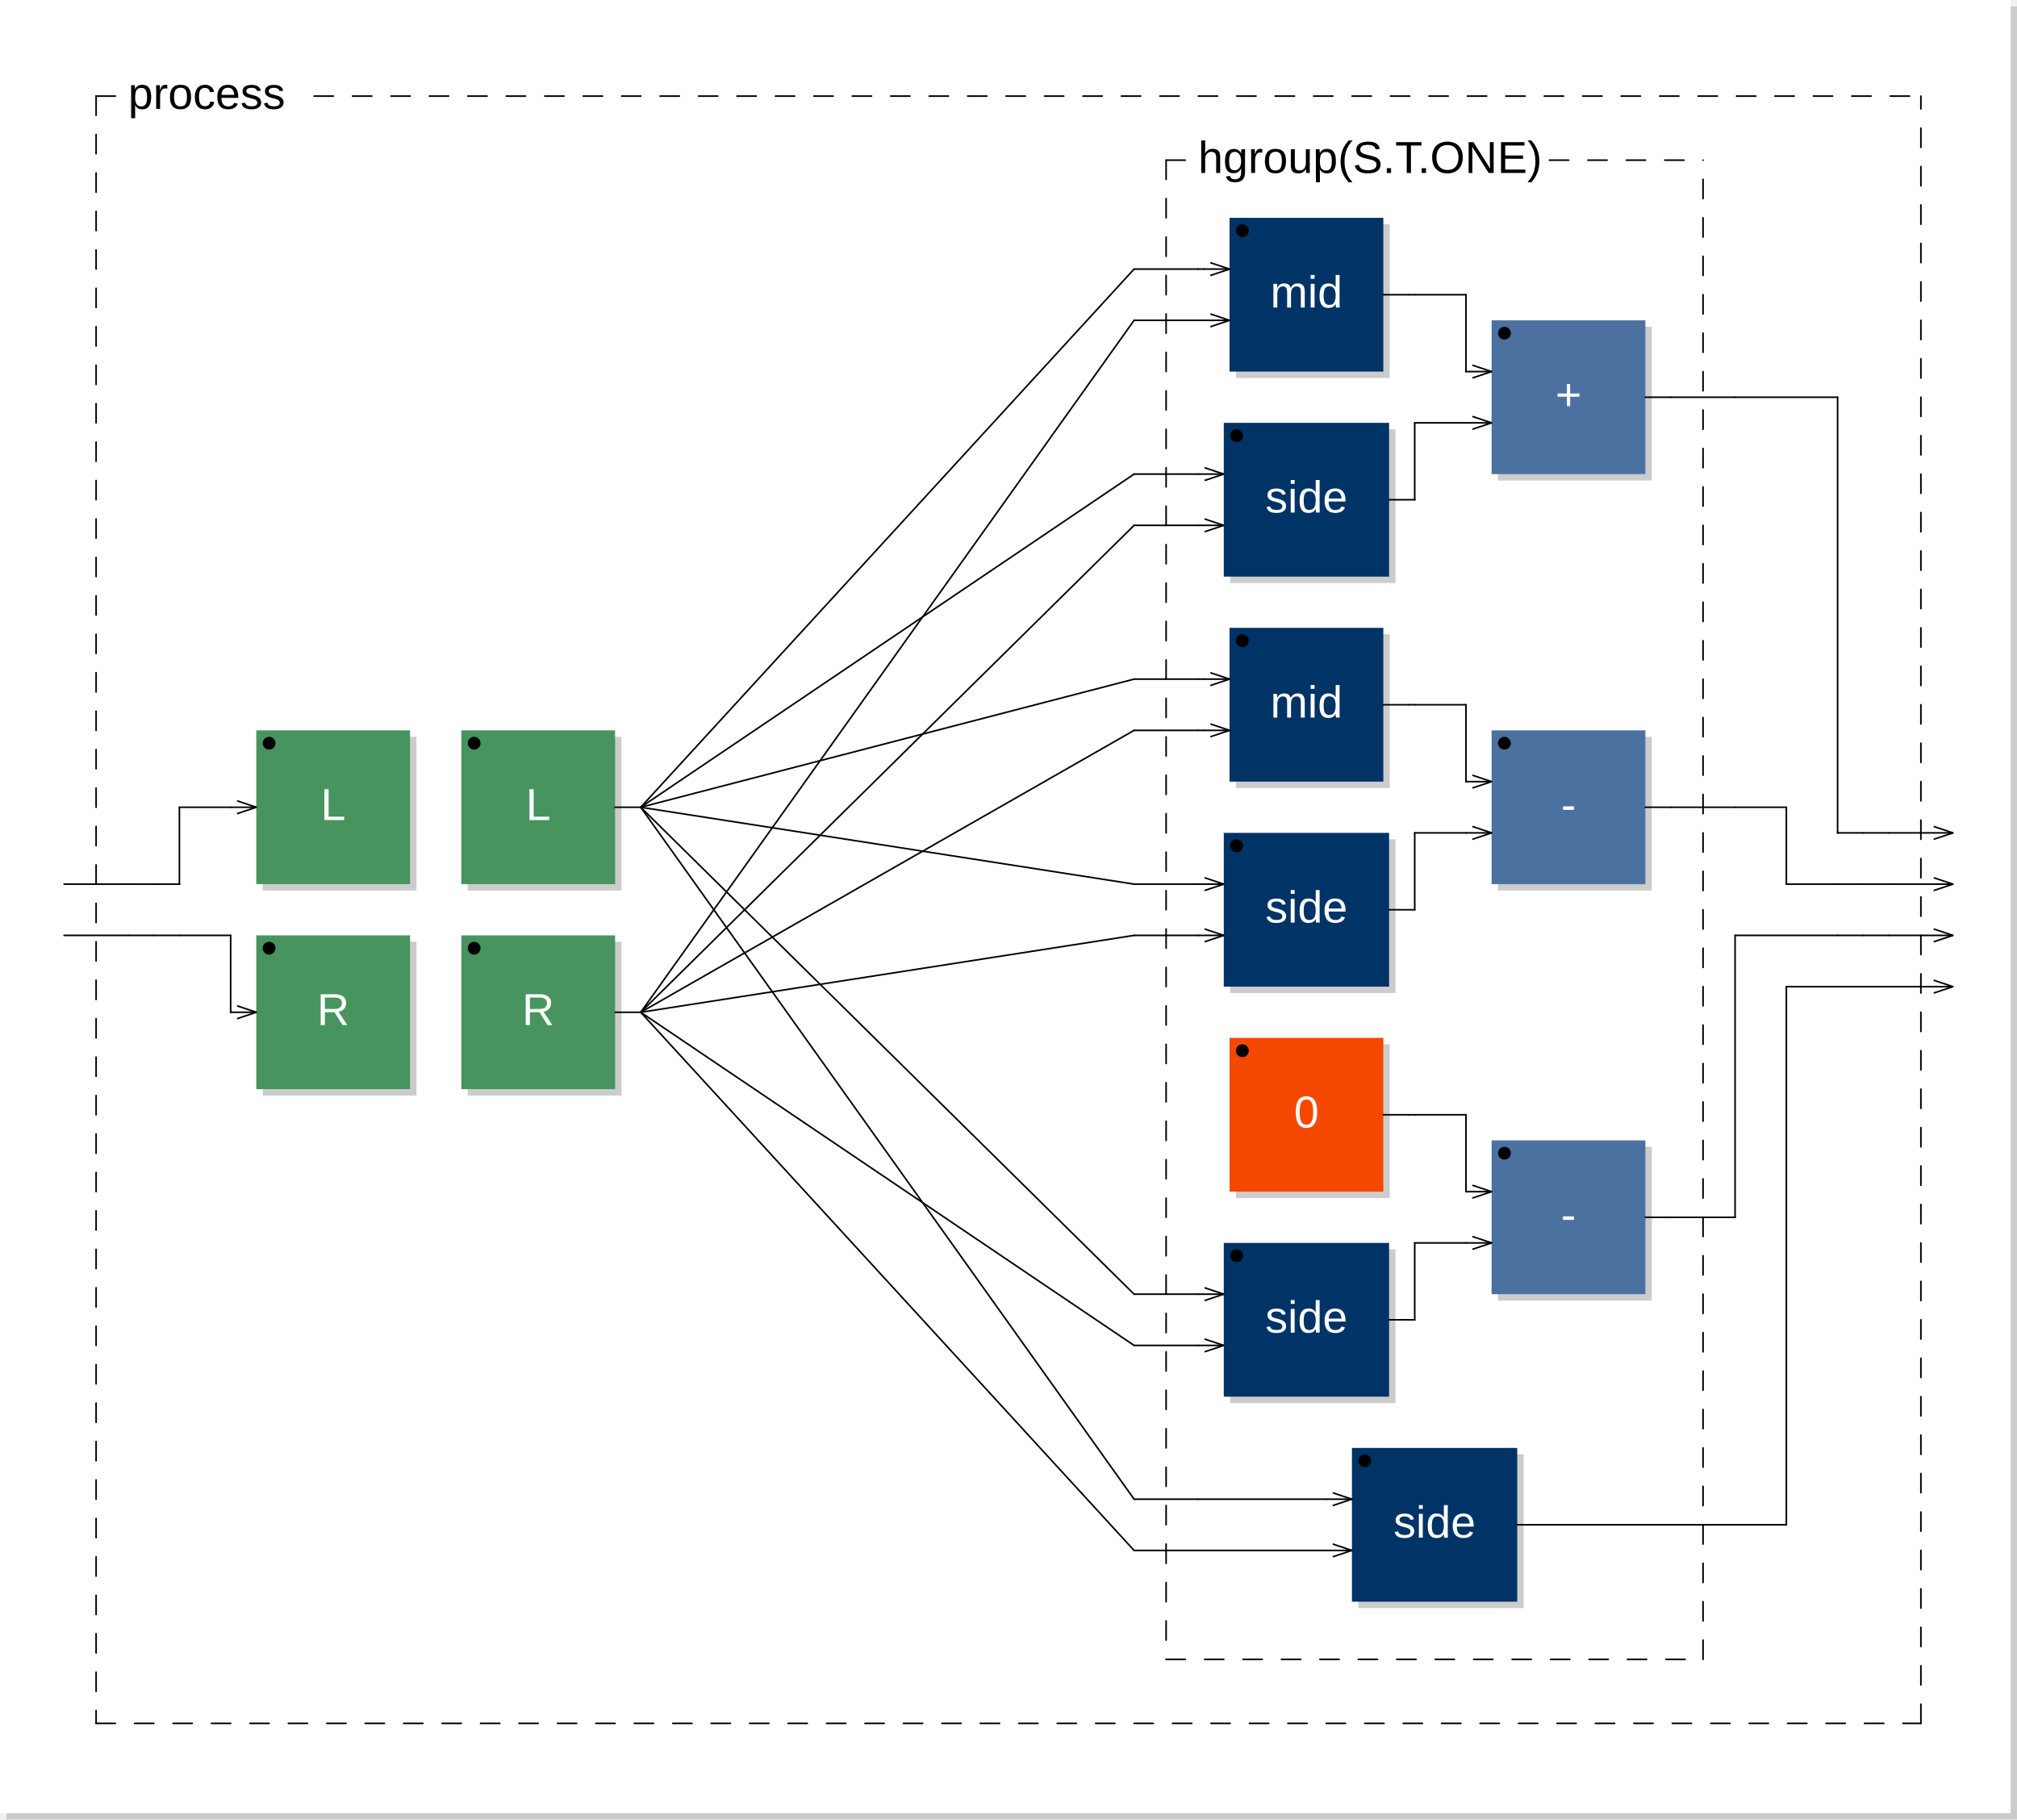
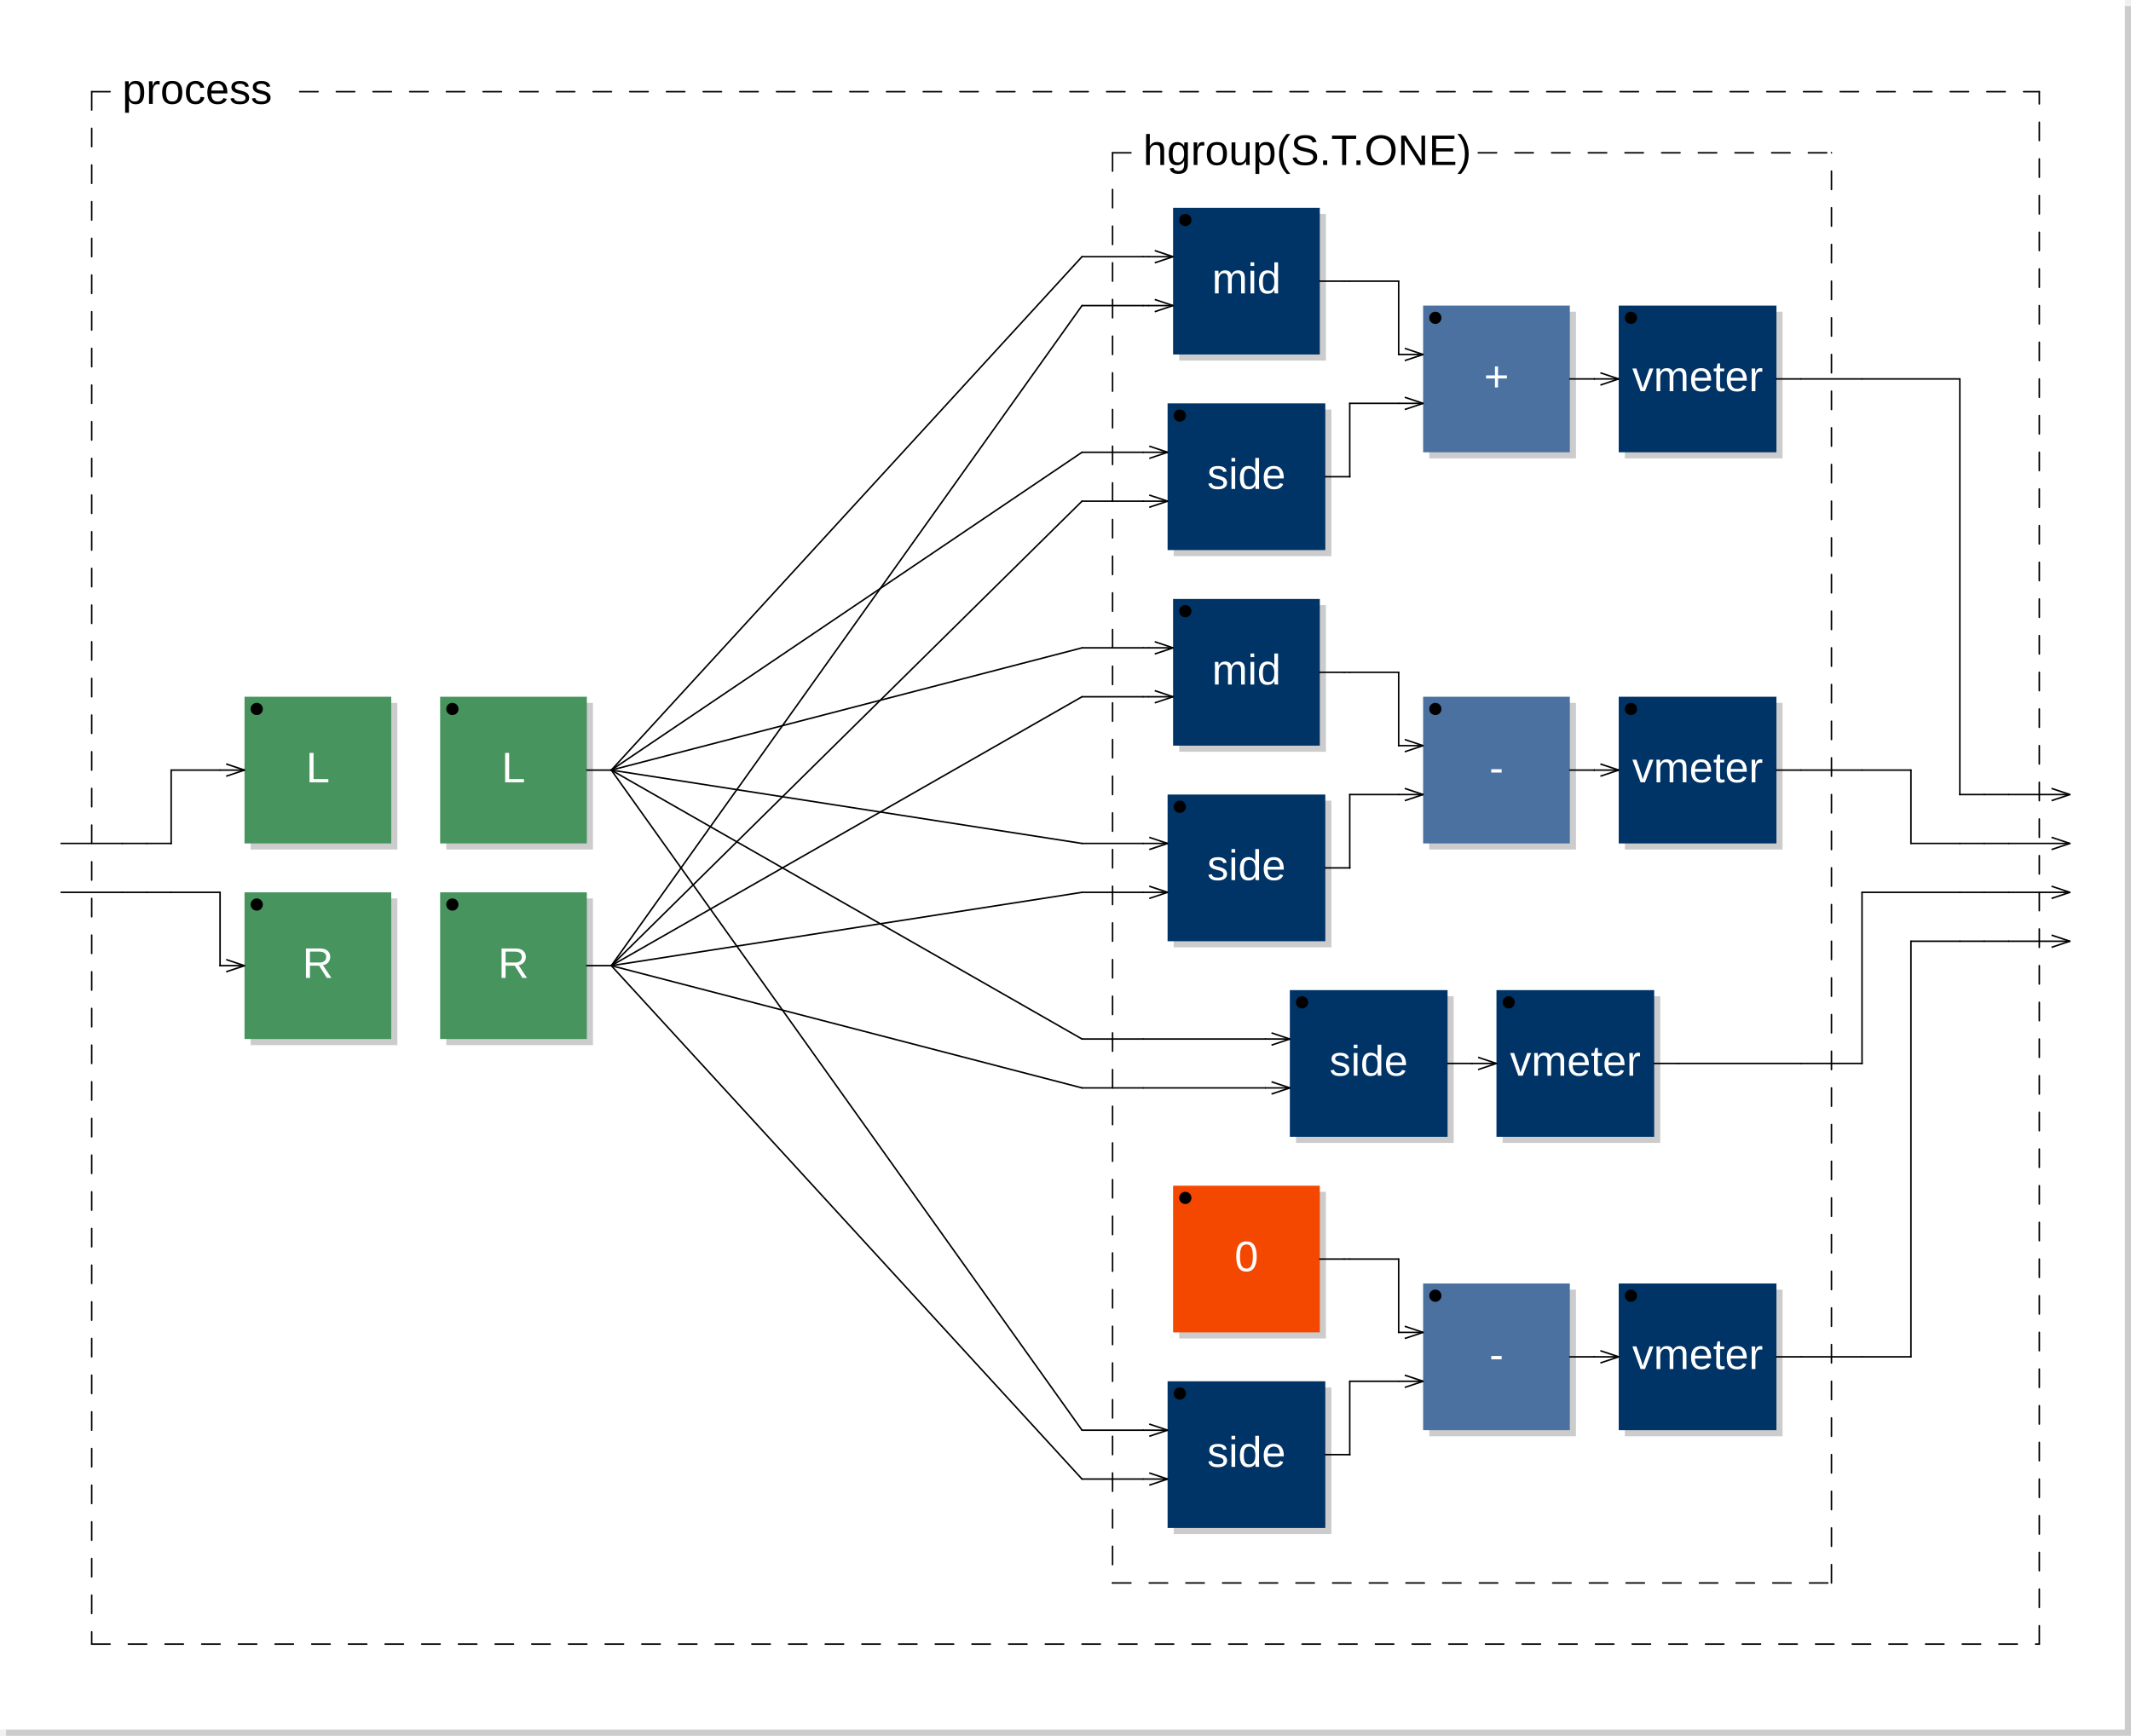
- <svg xmlns="http://www.w3.org/2000/svg" xmlns:xlink="http://www.w3.org/1999/xlink" viewBox="0 0 314.8 284" width="157.4mm" height="142mm" version="1.1">
-   <rect x="1" y="1" width="313.8" height="283" rx="0" ry="0" style="stroke:none;fill:#cccccc;" />
-   <rect x="0" y="0" width="313.8" height="283" rx="0" ry="0" style="stroke:none;fill:#ffffff;" />
+ <svg xmlns="http://www.w3.org/2000/svg" xmlns:xlink="http://www.w3.org/1999/xlink" viewBox="0 0 348.6 284" width="174.3mm" height="142mm" version="1.1">
+   <rect x="1" y="1" width="347.6" height="283" rx="0" ry="0" style="stroke:none;fill:#cccccc;" />
+   <rect x="0" y="0" width="347.6" height="283" rx="0" ry="0" style="stroke:none;fill:#ffffff;" />
  <text x="10" y="7" font-family="Arial" font-size="7" />
  <rect x="41" y="115" width="24" height="24" rx="0" ry="0" style="stroke:none;fill:#cccccc;" />
  <rect x="40" y="114" width="24" height="24" rx="0" ry="0" style="stroke:none;fill:#47945E;" />
  <text x="52" y="128" font-family="Arial" font-size="7" text-anchor="middle" fill="#FFFFFF">L</text>
  <circle cx="42" cy="116" r="1" />
  <line x1="37" y1="125" x2="40" y2="126" transform="rotate(0,40,126)" style="stroke: black; stroke-width:0.25;" />
  <line x1="37" y1="127" x2="40" y2="126" transform="rotate(0,40,126)" style="stroke: black; stroke-width:0.25;" />
  <rect x="41" y="147" width="24" height="24" rx="0" ry="0" style="stroke:none;fill:#cccccc;" />
  <rect x="40" y="146" width="24" height="24" rx="0" ry="0" style="stroke:none;fill:#47945E;" />
  <text x="52" y="160" font-family="Arial" font-size="7" text-anchor="middle" fill="#FFFFFF">R</text>
  <circle cx="42" cy="148" r="1" />
  <line x1="37" y1="157" x2="40" y2="158" transform="rotate(0,40,158)" style="stroke: black; stroke-width:0.25;" />
  <line x1="37" y1="159" x2="40" y2="158" transform="rotate(0,40,158)" style="stroke: black; stroke-width:0.25;" />
  <rect x="73" y="115" width="24" height="24" rx="0" ry="0" style="stroke:none;fill:#cccccc;" />
  <rect x="72" y="114" width="24" height="24" rx="0" ry="0" style="stroke:none;fill:#47945E;" />
  <text x="84" y="128" font-family="Arial" font-size="7" text-anchor="middle" fill="#FFFFFF">L</text>
  <circle cx="74" cy="116" r="1" />
  <rect x="73" y="147" width="24" height="24" rx="0" ry="0" style="stroke:none;fill:#cccccc;" />
  <rect x="72" y="146" width="24" height="24" rx="0" ry="0" style="stroke:none;fill:#47945E;" />
  <text x="84" y="160" font-family="Arial" font-size="7" text-anchor="middle" fill="#FFFFFF">R</text>
  <circle cx="74" cy="148" r="1" />
-   <a xlink:href="mid-0x7fc6cc74c500.svg">
+   <a xlink:href="mid-0x7feae5858a20.svg">
    <rect x="192.9" y="35" width="24" height="24" rx="0" ry="0" style="stroke:none;fill:#cccccc;" />
    <rect x="191.9" y="34" width="24" height="24" rx="0" ry="0" style="stroke:none;fill:#003366;" />
  </a>
-   <a xlink:href="mid-0x7fc6cc74c500.svg">
+   <a xlink:href="mid-0x7feae5858a20.svg">
    <text x="203.9" y="48" font-family="Arial" font-size="7" text-anchor="middle" fill="#FFFFFF">mid</text>
  </a>
  <circle cx="193.9" cy="36" r="1" />
  <line x1="188.9" y1="41" x2="191.9" y2="42" transform="rotate(0,191.9,42)" style="stroke: black; stroke-width:0.25;" />
  <line x1="188.9" y1="43" x2="191.9" y2="42" transform="rotate(0,191.9,42)" style="stroke: black; stroke-width:0.25;" />
  <line x1="188.9" y1="49" x2="191.9" y2="50" transform="rotate(0,191.9,50)" style="stroke: black; stroke-width:0.25;" />
  <line x1="188.9" y1="51" x2="191.9" y2="50" transform="rotate(0,191.9,50)" style="stroke: black; stroke-width:0.25;" />
-   <a xlink:href="side-0x7fc6cc74c7b0.svg">
+   <a xlink:href="side-0x7feae5858e70.svg">
    <rect x="192" y="67" width="25.8" height="24" rx="0" ry="0" style="stroke:none;fill:#cccccc;" />
    <rect x="191" y="66" width="25.8" height="24" rx="0" ry="0" style="stroke:none;fill:#003366;" />
  </a>
-   <a xlink:href="side-0x7fc6cc74c7b0.svg">
+   <a xlink:href="side-0x7feae5858e70.svg">
    <text x="203.9" y="80" font-family="Arial" font-size="7" text-anchor="middle" fill="#FFFFFF">side</text>
  </a>
  <circle cx="193" cy="68" r="1" />
  <line x1="188" y1="73" x2="191" y2="74" transform="rotate(0,191,74)" style="stroke: black; stroke-width:0.25;" />
  <line x1="188" y1="75" x2="191" y2="74" transform="rotate(0,191,74)" style="stroke: black; stroke-width:0.25;" />
  <line x1="188" y1="81" x2="191" y2="82" transform="rotate(0,191,82)" style="stroke: black; stroke-width:0.25;" />
  <line x1="188" y1="83" x2="191" y2="82" transform="rotate(0,191,82)" style="stroke: black; stroke-width:0.25;" />
  <rect x="233.8" y="51" width="24" height="24" rx="0" ry="0" style="stroke:none;fill:#cccccc;" />
  <rect x="232.8" y="50" width="24" height="24" rx="0" ry="0" style="stroke:none;fill:#4B71A1;" />
  <text x="244.8" y="64" font-family="Arial" font-size="7" text-anchor="middle" fill="#FFFFFF">+</text>
  <circle cx="234.8" cy="52" r="1" />
  <line x1="229.8" y1="57" x2="232.8" y2="58" transform="rotate(0,232.8,58)" style="stroke: black; stroke-width:0.25;" />
  <line x1="229.8" y1="59" x2="232.8" y2="58" transform="rotate(0,232.8,58)" style="stroke: black; stroke-width:0.25;" />
  <line x1="229.8" y1="65" x2="232.8" y2="66" transform="rotate(0,232.8,66)" style="stroke: black; stroke-width:0.25;" />
  <line x1="229.8" y1="67" x2="232.8" y2="66" transform="rotate(0,232.8,66)" style="stroke: black; stroke-width:0.25;" />
-   <a xlink:href="mid-0x7fc6cc74c500.svg">
+   <a xlink:href="vmeter-0x7feae58588c0.svg">
+     <rect x="265.8" y="51" width="25.8" height="24" rx="0" ry="0" style="stroke:none;fill:#cccccc;" />
+     <rect x="264.8" y="50" width="25.8" height="24" rx="0" ry="0" style="stroke:none;fill:#003366;" />
+   </a>
+   <a xlink:href="vmeter-0x7feae58588c0.svg">
+     <text x="277.7" y="64" font-family="Arial" font-size="7" text-anchor="middle" fill="#FFFFFF">vmeter</text>
+   </a>
+   <circle cx="266.8" cy="52" r="1" />
+   <line x1="261.8" y1="61" x2="264.8" y2="62" transform="rotate(0,264.8,62)" style="stroke: black; stroke-width:0.25;" />
+   <line x1="261.8" y1="63" x2="264.8" y2="62" transform="rotate(0,264.8,62)" style="stroke: black; stroke-width:0.25;" />
+   <a xlink:href="mid-0x7feae5858a20.svg">
    <rect x="192.9" y="99" width="24" height="24" rx="0" ry="0" style="stroke:none;fill:#cccccc;" />
    <rect x="191.9" y="98" width="24" height="24" rx="0" ry="0" style="stroke:none;fill:#003366;" />
  </a>
-   <a xlink:href="mid-0x7fc6cc74c500.svg">
+   <a xlink:href="mid-0x7feae5858a20.svg">
    <text x="203.9" y="112" font-family="Arial" font-size="7" text-anchor="middle" fill="#FFFFFF">mid</text>
  </a>
  <circle cx="193.9" cy="100" r="1" />
  <line x1="188.9" y1="105" x2="191.9" y2="106" transform="rotate(0,191.9,106)" style="stroke: black; stroke-width:0.25;" />
  <line x1="188.9" y1="107" x2="191.9" y2="106" transform="rotate(0,191.9,106)" style="stroke: black; stroke-width:0.25;" />
  <line x1="188.9" y1="113" x2="191.9" y2="114" transform="rotate(0,191.9,114)" style="stroke: black; stroke-width:0.25;" />
  <line x1="188.9" y1="115" x2="191.9" y2="114" transform="rotate(0,191.9,114)" style="stroke: black; stroke-width:0.25;" />
-   <a xlink:href="side-0x7fc6cc74c7b0.svg">
+   <a xlink:href="side-0x7feae5858e70.svg">
    <rect x="192" y="131" width="25.8" height="24" rx="0" ry="0" style="stroke:none;fill:#cccccc;" />
    <rect x="191" y="130" width="25.8" height="24" rx="0" ry="0" style="stroke:none;fill:#003366;" />
  </a>
-   <a xlink:href="side-0x7fc6cc74c7b0.svg">
+   <a xlink:href="side-0x7feae5858e70.svg">
    <text x="203.9" y="144" font-family="Arial" font-size="7" text-anchor="middle" fill="#FFFFFF">side</text>
  </a>
  <circle cx="193" cy="132" r="1" />
  <line x1="188" y1="137" x2="191" y2="138" transform="rotate(0,191,138)" style="stroke: black; stroke-width:0.25;" />
  <line x1="188" y1="139" x2="191" y2="138" transform="rotate(0,191,138)" style="stroke: black; stroke-width:0.25;" />
  <line x1="188" y1="145" x2="191" y2="146" transform="rotate(0,191,146)" style="stroke: black; stroke-width:0.25;" />
  <line x1="188" y1="147" x2="191" y2="146" transform="rotate(0,191,146)" style="stroke: black; stroke-width:0.25;" />
  <rect x="233.8" y="115" width="24" height="24" rx="0" ry="0" style="stroke:none;fill:#cccccc;" />
  <rect x="232.8" y="114" width="24" height="24" rx="0" ry="0" style="stroke:none;fill:#4B71A1;" />
  <text x="244.8" y="128" font-family="Arial" font-size="7" text-anchor="middle" fill="#FFFFFF">-</text>
  <circle cx="234.8" cy="116" r="1" />
  <line x1="229.8" y1="121" x2="232.8" y2="122" transform="rotate(0,232.8,122)" style="stroke: black; stroke-width:0.25;" />
  <line x1="229.8" y1="123" x2="232.8" y2="122" transform="rotate(0,232.8,122)" style="stroke: black; stroke-width:0.25;" />
  <line x1="229.8" y1="129" x2="232.8" y2="130" transform="rotate(0,232.8,130)" style="stroke: black; stroke-width:0.25;" />
  <line x1="229.8" y1="131" x2="232.8" y2="130" transform="rotate(0,232.8,130)" style="stroke: black; stroke-width:0.25;" />
-   <rect x="192.9" y="163" width="24" height="24" rx="0" ry="0" style="stroke:none;fill:#cccccc;" />
-   <rect x="191.9" y="162" width="24" height="24" rx="0" ry="0" style="stroke:none;fill:#f44800;" />
-   <text x="203.9" y="176" font-family="Arial" font-size="7" text-anchor="middle" fill="#FFFFFF">0</text>
-   <circle cx="193.9" cy="164" r="1" />
-   <a xlink:href="side-0x7fc6cc74c7b0.svg">
-     <rect x="192" y="195" width="25.8" height="24" rx="0" ry="0" style="stroke:none;fill:#cccccc;" />
-     <rect x="191" y="194" width="25.8" height="24" rx="0" ry="0" style="stroke:none;fill:#003366;" />
-   </a>
-   <a xlink:href="side-0x7fc6cc74c7b0.svg">
-     <text x="203.9" y="208" font-family="Arial" font-size="7" text-anchor="middle" fill="#FFFFFF">side</text>
-   </a>
-   <circle cx="193" cy="196" r="1" />
-   <line x1="188" y1="201" x2="191" y2="202" transform="rotate(0,191,202)" style="stroke: black; stroke-width:0.25;" />
-   <line x1="188" y1="203" x2="191" y2="202" transform="rotate(0,191,202)" style="stroke: black; stroke-width:0.25;" />
-   <line x1="188" y1="209" x2="191" y2="210" transform="rotate(0,191,210)" style="stroke: black; stroke-width:0.25;" />
-   <line x1="188" y1="211" x2="191" y2="210" transform="rotate(0,191,210)" style="stroke: black; stroke-width:0.25;" />
-   <rect x="233.8" y="179" width="24" height="24" rx="0" ry="0" style="stroke:none;fill:#cccccc;" />
-   <rect x="232.8" y="178" width="24" height="24" rx="0" ry="0" style="stroke:none;fill:#4B71A1;" />
-   <text x="244.8" y="192" font-family="Arial" font-size="7" text-anchor="middle" fill="#FFFFFF">-</text>
-   <circle cx="234.8" cy="180" r="1" />
-   <line x1="229.8" y1="185" x2="232.8" y2="186" transform="rotate(0,232.8,186)" style="stroke: black; stroke-width:0.25;" />
-   <line x1="229.8" y1="187" x2="232.8" y2="186" transform="rotate(0,232.8,186)" style="stroke: black; stroke-width:0.25;" />
-   <line x1="229.8" y1="193" x2="232.8" y2="194" transform="rotate(0,232.8,194)" style="stroke: black; stroke-width:0.25;" />
-   <line x1="229.8" y1="195" x2="232.8" y2="194" transform="rotate(0,232.8,194)" style="stroke: black; stroke-width:0.25;" />
-   <a xlink:href="side-0x7fc6cc74c7b0.svg">
-     <rect x="212" y="227" width="25.8" height="24" rx="0" ry="0" style="stroke:none;fill:#cccccc;" />
-     <rect x="211" y="226" width="25.8" height="24" rx="0" ry="0" style="stroke:none;fill:#003366;" />
-   </a>
-   <a xlink:href="side-0x7fc6cc74c7b0.svg">
-     <text x="223.9" y="240" font-family="Arial" font-size="7" text-anchor="middle" fill="#FFFFFF">side</text>
-   </a>
-   <circle cx="213" cy="228" r="1" />
-   <line x1="208" y1="233" x2="211" y2="234" transform="rotate(0,211,234)" style="stroke: black; stroke-width:0.25;" />
-   <line x1="208" y1="235" x2="211" y2="234" transform="rotate(0,211,234)" style="stroke: black; stroke-width:0.25;" />
-   <line x1="208" y1="241" x2="211" y2="242" transform="rotate(0,211,242)" style="stroke: black; stroke-width:0.25;" />
-   <line x1="208" y1="243" x2="211" y2="242" transform="rotate(0,211,242)" style="stroke: black; stroke-width:0.25;" />
+   <a xlink:href="vmeter-0x7feae58588c0.svg">
+     <rect x="265.8" y="115" width="25.8" height="24" rx="0" ry="0" style="stroke:none;fill:#cccccc;" />
+     <rect x="264.8" y="114" width="25.8" height="24" rx="0" ry="0" style="stroke:none;fill:#003366;" />
+   </a>
+   <a xlink:href="vmeter-0x7feae58588c0.svg">
+     <text x="277.7" y="128" font-family="Arial" font-size="7" text-anchor="middle" fill="#FFFFFF">vmeter</text>
+   </a>
+   <circle cx="266.8" cy="116" r="1" />
+   <line x1="261.8" y1="125" x2="264.8" y2="126" transform="rotate(0,264.8,126)" style="stroke: black; stroke-width:0.25;" />
+   <line x1="261.8" y1="127" x2="264.8" y2="126" transform="rotate(0,264.8,126)" style="stroke: black; stroke-width:0.25;" />
+   <a xlink:href="side-0x7feae5858e70.svg">
+     <rect x="212" y="163" width="25.8" height="24" rx="0" ry="0" style="stroke:none;fill:#cccccc;" />
+     <rect x="211" y="162" width="25.8" height="24" rx="0" ry="0" style="stroke:none;fill:#003366;" />
+   </a>
+   <a xlink:href="side-0x7feae5858e70.svg">
+     <text x="223.9" y="176" font-family="Arial" font-size="7" text-anchor="middle" fill="#FFFFFF">side</text>
+   </a>
+   <circle cx="213" cy="164" r="1" />
+   <line x1="208" y1="169" x2="211" y2="170" transform="rotate(0,211,170)" style="stroke: black; stroke-width:0.25;" />
+   <line x1="208" y1="171" x2="211" y2="170" transform="rotate(0,211,170)" style="stroke: black; stroke-width:0.25;" />
+   <line x1="208" y1="177" x2="211" y2="178" transform="rotate(0,211,178)" style="stroke: black; stroke-width:0.25;" />
+   <line x1="208" y1="179" x2="211" y2="178" transform="rotate(0,211,178)" style="stroke: black; stroke-width:0.25;" />
+   <a xlink:href="vmeter-0x7feae58588c0.svg">
+     <rect x="245.8" y="163" width="25.8" height="24" rx="0" ry="0" style="stroke:none;fill:#cccccc;" />
+     <rect x="244.8" y="162" width="25.8" height="24" rx="0" ry="0" style="stroke:none;fill:#003366;" />
+   </a>
+   <a xlink:href="vmeter-0x7feae58588c0.svg">
+     <text x="257.7" y="176" font-family="Arial" font-size="7" text-anchor="middle" fill="#FFFFFF">vmeter</text>
+   </a>
+   <circle cx="246.8" cy="164" r="1" />
+   <line x1="241.8" y1="173" x2="244.8" y2="174" transform="rotate(0,244.8,174)" style="stroke: black; stroke-width:0.25;" />
+   <line x1="241.8" y1="175" x2="244.8" y2="174" transform="rotate(0,244.8,174)" style="stroke: black; stroke-width:0.25;" />
+   <rect x="192.9" y="195" width="24" height="24" rx="0" ry="0" style="stroke:none;fill:#cccccc;" />
+   <rect x="191.9" y="194" width="24" height="24" rx="0" ry="0" style="stroke:none;fill:#f44800;" />
+   <text x="203.9" y="208" font-family="Arial" font-size="7" text-anchor="middle" fill="#FFFFFF">0</text>
+   <circle cx="193.9" cy="196" r="1" />
+   <a xlink:href="side-0x7feae5858e70.svg">
+     <rect x="192" y="227" width="25.8" height="24" rx="0" ry="0" style="stroke:none;fill:#cccccc;" />
+     <rect x="191" y="226" width="25.8" height="24" rx="0" ry="0" style="stroke:none;fill:#003366;" />
+   </a>
+   <a xlink:href="side-0x7feae5858e70.svg">
+     <text x="203.9" y="240" font-family="Arial" font-size="7" text-anchor="middle" fill="#FFFFFF">side</text>
+   </a>
+   <circle cx="193" cy="228" r="1" />
+   <line x1="188" y1="233" x2="191" y2="234" transform="rotate(0,191,234)" style="stroke: black; stroke-width:0.25;" />
+   <line x1="188" y1="235" x2="191" y2="234" transform="rotate(0,191,234)" style="stroke: black; stroke-width:0.25;" />
+   <line x1="188" y1="241" x2="191" y2="242" transform="rotate(0,191,242)" style="stroke: black; stroke-width:0.25;" />
+   <line x1="188" y1="243" x2="191" y2="242" transform="rotate(0,191,242)" style="stroke: black; stroke-width:0.25;" />
+   <rect x="233.8" y="211" width="24" height="24" rx="0" ry="0" style="stroke:none;fill:#cccccc;" />
+   <rect x="232.8" y="210" width="24" height="24" rx="0" ry="0" style="stroke:none;fill:#4B71A1;" />
+   <text x="244.8" y="224" font-family="Arial" font-size="7" text-anchor="middle" fill="#FFFFFF">-</text>
+   <circle cx="234.8" cy="212" r="1" />
+   <line x1="229.8" y1="217" x2="232.8" y2="218" transform="rotate(0,232.8,218)" style="stroke: black; stroke-width:0.25;" />
+   <line x1="229.8" y1="219" x2="232.8" y2="218" transform="rotate(0,232.8,218)" style="stroke: black; stroke-width:0.25;" />
+   <line x1="229.8" y1="225" x2="232.8" y2="226" transform="rotate(0,232.8,226)" style="stroke: black; stroke-width:0.25;" />
+   <line x1="229.8" y1="227" x2="232.8" y2="226" transform="rotate(0,232.8,226)" style="stroke: black; stroke-width:0.25;" />
+   <a xlink:href="vmeter-0x7feae58588c0.svg">
+     <rect x="265.8" y="211" width="25.8" height="24" rx="0" ry="0" style="stroke:none;fill:#cccccc;" />
+     <rect x="264.8" y="210" width="25.8" height="24" rx="0" ry="0" style="stroke:none;fill:#003366;" />
+   </a>
+   <a xlink:href="vmeter-0x7feae58588c0.svg">
+     <text x="277.7" y="224" font-family="Arial" font-size="7" text-anchor="middle" fill="#FFFFFF">vmeter</text>
+   </a>
+   <circle cx="266.8" cy="212" r="1" />
+   <line x1="261.8" y1="221" x2="264.8" y2="222" transform="rotate(0,264.8,222)" style="stroke: black; stroke-width:0.25;" />
+   <line x1="261.8" y1="223" x2="264.8" y2="222" transform="rotate(0,264.8,222)" style="stroke: black; stroke-width:0.25;" />
  <line x1="182" y1="25" x2="182" y2="259" style="stroke: black; stroke-linecap:round; stroke-width:0.25; stroke-dasharray:3,3;" />
-   <line x1="182" y1="259" x2="265.8" y2="259" style="stroke: black; stroke-linecap:round; stroke-width:0.25; stroke-dasharray:3,3;" />
-   <line x1="265.8" y1="259" x2="265.8" y2="25" style="stroke: black; stroke-linecap:round; stroke-width:0.25; stroke-dasharray:3,3;" />
+   <line x1="182" y1="259" x2="299.6" y2="259" style="stroke: black; stroke-linecap:round; stroke-width:0.25; stroke-dasharray:3,3;" />
+   <line x1="299.6" y1="259" x2="299.6" y2="25" style="stroke: black; stroke-linecap:round; stroke-width:0.25; stroke-dasharray:3,3;" />
  <line x1="182" y1="25" x2="187" y2="25" style="stroke: black; stroke-linecap:round; stroke-width:0.25; stroke-dasharray:3,3;" />
-   <line x1="241.825" y1="25" x2="265.8" y2="25" style="stroke: black; stroke-linecap:round; stroke-width:0.25; stroke-dasharray:3,3;" />
+   <line x1="241.825" y1="25" x2="299.6" y2="25" style="stroke: black; stroke-linecap:round; stroke-width:0.25; stroke-dasharray:3,3;" />
  <text x="187" y="27" font-family="Arial" font-size="7">hgroup(S.T.ONE)</text>
  <line x1="15" y1="15" x2="15" y2="269" style="stroke: black; stroke-linecap:round; stroke-width:0.25; stroke-dasharray:3,3;" />
-   <line x1="15" y1="269" x2="299.8" y2="269" style="stroke: black; stroke-linecap:round; stroke-width:0.25; stroke-dasharray:3,3;" />
-   <line x1="299.8" y1="269" x2="299.8" y2="15" style="stroke: black; stroke-linecap:round; stroke-width:0.25; stroke-dasharray:3,3;" />
+   <line x1="15" y1="269" x2="333.6" y2="269" style="stroke: black; stroke-linecap:round; stroke-width:0.25; stroke-dasharray:3,3;" />
+   <line x1="333.6" y1="269" x2="333.6" y2="15" style="stroke: black; stroke-linecap:round; stroke-width:0.25; stroke-dasharray:3,3;" />
  <line x1="15" y1="15" x2="20" y2="15" style="stroke: black; stroke-linecap:round; stroke-width:0.25; stroke-dasharray:3,3;" />
-   <line x1="49.025" y1="15" x2="299.8" y2="15" style="stroke: black; stroke-linecap:round; stroke-width:0.25; stroke-dasharray:3,3;" />
+   <line x1="49.025" y1="15" x2="333.6" y2="15" style="stroke: black; stroke-linecap:round; stroke-width:0.25; stroke-dasharray:3,3;" />
  <text x="20" y="17" font-family="Arial" font-size="7">process</text>
-   <line x1="301.8" y1="129" x2="304.8" y2="130" transform="rotate(0,304.8,130)" style="stroke: black; stroke-width:0.25;" />
-   <line x1="301.8" y1="131" x2="304.8" y2="130" transform="rotate(0,304.8,130)" style="stroke: black; stroke-width:0.25;" />
-   <line x1="301.8" y1="137" x2="304.8" y2="138" transform="rotate(0,304.8,138)" style="stroke: black; stroke-width:0.25;" />
-   <line x1="301.8" y1="139" x2="304.8" y2="138" transform="rotate(0,304.8,138)" style="stroke: black; stroke-width:0.25;" />
-   <line x1="301.8" y1="145" x2="304.8" y2="146" transform="rotate(0,304.8,146)" style="stroke: black; stroke-width:0.25;" />
-   <line x1="301.8" y1="147" x2="304.8" y2="146" transform="rotate(0,304.8,146)" style="stroke: black; stroke-width:0.25;" />
-   <line x1="301.8" y1="153" x2="304.8" y2="154" transform="rotate(0,304.8,154)" style="stroke: black; stroke-width:0.25;" />
-   <line x1="301.8" y1="155" x2="304.8" y2="154" transform="rotate(0,304.8,154)" style="stroke: black; stroke-width:0.25;" />
+   <line x1="335.6" y1="129" x2="338.6" y2="130" transform="rotate(0,338.6,130)" style="stroke: black; stroke-width:0.25;" />
+   <line x1="335.6" y1="131" x2="338.6" y2="130" transform="rotate(0,338.6,130)" style="stroke: black; stroke-width:0.25;" />
+   <line x1="335.6" y1="137" x2="338.6" y2="138" transform="rotate(0,338.6,138)" style="stroke: black; stroke-width:0.25;" />
+   <line x1="335.6" y1="139" x2="338.6" y2="138" transform="rotate(0,338.6,138)" style="stroke: black; stroke-width:0.25;" />
+   <line x1="335.6" y1="145" x2="338.6" y2="146" transform="rotate(0,338.6,146)" style="stroke: black; stroke-width:0.25;" />
+   <line x1="335.6" y1="147" x2="338.6" y2="146" transform="rotate(0,338.6,146)" style="stroke: black; stroke-width:0.25;" />
+   <line x1="335.6" y1="153" x2="338.6" y2="154" transform="rotate(0,338.6,154)" style="stroke: black; stroke-width:0.25;" />
+   <line x1="335.6" y1="155" x2="338.6" y2="154" transform="rotate(0,338.6,154)" style="stroke: black; stroke-width:0.25;" />
  <line x1="10" y1="138" x2="20" y2="138" style="stroke:black; stroke-linecap:round; stroke-width:0.25;" />
  <line x1="10" y1="146" x2="20" y2="146" style="stroke:black; stroke-linecap:round; stroke-width:0.25;" />
  <line x1="20" y1="138" x2="24" y2="138" style="stroke:black; stroke-linecap:round; stroke-width:0.25;" />
  <line x1="20" y1="146" x2="24" y2="146" style="stroke:black; stroke-linecap:round; stroke-width:0.25;" />
  <line x1="24" y1="138" x2="28" y2="138" style="stroke:black; stroke-linecap:round; stroke-width:0.25;" />
  <line x1="24" y1="146" x2="28" y2="146" style="stroke:black; stroke-linecap:round; stroke-width:0.25;" />
  <line x1="28" y1="126" x2="36" y2="126" style="stroke:black; stroke-linecap:round; stroke-width:0.25;" />
  <line x1="28" y1="138" x2="28" y2="126" style="stroke:black; stroke-linecap:round; stroke-width:0.25;" />
  <line x1="28" y1="138" x2="28" y2="138" style="stroke:black; stroke-linecap:round; stroke-width:0.25;" />
  <line x1="28" y1="146" x2="36" y2="146" style="stroke:black; stroke-linecap:round; stroke-width:0.25;" />
  <line x1="36" y1="126" x2="40" y2="126" style="stroke:black; stroke-linecap:round; stroke-width:0.25;" />
  <line x1="36" y1="146" x2="36" y2="158" style="stroke:black; stroke-linecap:round; stroke-width:0.25;" />
  <line x1="36" y1="158" x2="36" y2="158" style="stroke:black; stroke-linecap:round; stroke-width:0.25;" />
  <line x1="36" y1="158" x2="40" y2="158" style="stroke:black; stroke-linecap:round; stroke-width:0.25;" />
  <line x1="96" y1="126" x2="100" y2="126" style="stroke:black; stroke-linecap:round; stroke-width:0.25;" />
  <line x1="96" y1="158" x2="100" y2="158" style="stroke:black; stroke-linecap:round; stroke-width:0.25;" />
  <line x1="100" y1="126" x2="177" y2="42" style="stroke:black; stroke-linecap:round; stroke-width:0.25;" />
  <line x1="100" y1="126" x2="177" y2="74" style="stroke:black; stroke-linecap:round; stroke-width:0.25;" />
  <line x1="100" y1="126" x2="177" y2="106" style="stroke:black; stroke-linecap:round; stroke-width:0.25;" />
  <line x1="100" y1="126" x2="177" y2="138" style="stroke:black; stroke-linecap:round; stroke-width:0.25;" />
-   <line x1="100" y1="126" x2="177" y2="202" style="stroke:black; stroke-linecap:round; stroke-width:0.25;" />
+   <line x1="100" y1="126" x2="177" y2="170" style="stroke:black; stroke-linecap:round; stroke-width:0.25;" />
  <line x1="100" y1="126" x2="177" y2="234" style="stroke:black; stroke-linecap:round; stroke-width:0.25;" />
  <line x1="100" y1="158" x2="177" y2="50" style="stroke:black; stroke-linecap:round; stroke-width:0.25;" />
  <line x1="100" y1="158" x2="177" y2="82" style="stroke:black; stroke-linecap:round; stroke-width:0.25;" />
  <line x1="100" y1="158" x2="177" y2="114" style="stroke:black; stroke-linecap:round; stroke-width:0.25;" />
  <line x1="100" y1="158" x2="177" y2="146" style="stroke:black; stroke-linecap:round; stroke-width:0.25;" />
-   <line x1="100" y1="158" x2="177" y2="210" style="stroke:black; stroke-linecap:round; stroke-width:0.25;" />
+   <line x1="100" y1="158" x2="177" y2="178" style="stroke:black; stroke-linecap:round; stroke-width:0.25;" />
  <line x1="100" y1="158" x2="177" y2="242" style="stroke:black; stroke-linecap:round; stroke-width:0.25;" />
  <line x1="177" y1="42" x2="187" y2="42" style="stroke:black; stroke-linecap:round; stroke-width:0.25;" />
  <line x1="177" y1="50" x2="187" y2="50" style="stroke:black; stroke-linecap:round; stroke-width:0.25;" />
  <line x1="177" y1="74" x2="187" y2="74" style="stroke:black; stroke-linecap:round; stroke-width:0.25;" />
  <line x1="177" y1="82" x2="187" y2="82" style="stroke:black; stroke-linecap:round; stroke-width:0.25;" />
  <line x1="177" y1="106" x2="187" y2="106" style="stroke:black; stroke-linecap:round; stroke-width:0.25;" />
  <line x1="177" y1="114" x2="187" y2="114" style="stroke:black; stroke-linecap:round; stroke-width:0.25;" />
  <line x1="177" y1="138" x2="187" y2="138" style="stroke:black; stroke-linecap:round; stroke-width:0.25;" />
  <line x1="177" y1="146" x2="187" y2="146" style="stroke:black; stroke-linecap:round; stroke-width:0.25;" />
-   <line x1="177" y1="202" x2="187" y2="202" style="stroke:black; stroke-linecap:round; stroke-width:0.25;" />
-   <line x1="177" y1="210" x2="187" y2="210" style="stroke:black; stroke-linecap:round; stroke-width:0.25;" />
+   <line x1="177" y1="170" x2="187" y2="170" style="stroke:black; stroke-linecap:round; stroke-width:0.25;" />
+   <line x1="177" y1="178" x2="187" y2="178" style="stroke:black; stroke-linecap:round; stroke-width:0.25;" />
  <line x1="177" y1="234" x2="187" y2="234" style="stroke:black; stroke-linecap:round; stroke-width:0.25;" />
  <line x1="177" y1="242" x2="187" y2="242" style="stroke:black; stroke-linecap:round; stroke-width:0.25;" />
  <line x1="187" y1="42" x2="187.9" y2="42" style="stroke:black; stroke-linecap:round; stroke-width:0.25;" />
  <line x1="187" y1="50" x2="187.9" y2="50" style="stroke:black; stroke-linecap:round; stroke-width:0.25;" />
  <line x1="187" y1="74" x2="191" y2="74" style="stroke:black; stroke-linecap:round; stroke-width:0.25;" />
  <line x1="187" y1="82" x2="191" y2="82" style="stroke:black; stroke-linecap:round; stroke-width:0.25;" />
  <line x1="187" y1="106" x2="187.9" y2="106" style="stroke:black; stroke-linecap:round; stroke-width:0.25;" />
  <line x1="187" y1="114" x2="187.9" y2="114" style="stroke:black; stroke-linecap:round; stroke-width:0.25;" />
  <line x1="187" y1="138" x2="191" y2="138" style="stroke:black; stroke-linecap:round; stroke-width:0.25;" />
  <line x1="187" y1="146" x2="191" y2="146" style="stroke:black; stroke-linecap:round; stroke-width:0.25;" />
-   <line x1="187" y1="202" x2="191" y2="202" style="stroke:black; stroke-linecap:round; stroke-width:0.25;" />
-   <line x1="187" y1="210" x2="191" y2="210" style="stroke:black; stroke-linecap:round; stroke-width:0.25;" />
-   <line x1="187" y1="234" x2="207" y2="234" style="stroke:black; stroke-linecap:round; stroke-width:0.25;" />
-   <line x1="187" y1="242" x2="207" y2="242" style="stroke:black; stroke-linecap:round; stroke-width:0.25;" />
+   <line x1="187" y1="170" x2="207" y2="170" style="stroke:black; stroke-linecap:round; stroke-width:0.25;" />
+   <line x1="187" y1="178" x2="207" y2="178" style="stroke:black; stroke-linecap:round; stroke-width:0.25;" />
+   <line x1="187" y1="234" x2="191" y2="234" style="stroke:black; stroke-linecap:round; stroke-width:0.25;" />
+   <line x1="187" y1="242" x2="191" y2="242" style="stroke:black; stroke-linecap:round; stroke-width:0.25;" />
  <line x1="187.9" y1="42" x2="191.9" y2="42" style="stroke:black; stroke-linecap:round; stroke-width:0.25;" />
  <line x1="187.9" y1="50" x2="191.9" y2="50" style="stroke:black; stroke-linecap:round; stroke-width:0.25;" />
  <line x1="187.9" y1="106" x2="191.9" y2="106" style="stroke:black; stroke-linecap:round; stroke-width:0.25;" />
  <line x1="187.9" y1="114" x2="191.9" y2="114" style="stroke:black; stroke-linecap:round; stroke-width:0.25;" />
-   <line x1="207" y1="234" x2="211" y2="234" style="stroke:black; stroke-linecap:round; stroke-width:0.25;" />
-   <line x1="207" y1="242" x2="211" y2="242" style="stroke:black; stroke-linecap:round; stroke-width:0.25;" />
+   <line x1="207" y1="170" x2="211" y2="170" style="stroke:black; stroke-linecap:round; stroke-width:0.25;" />
+   <line x1="207" y1="178" x2="211" y2="178" style="stroke:black; stroke-linecap:round; stroke-width:0.25;" />
  <line x1="215.9" y1="46" x2="219.9" y2="46" style="stroke:black; stroke-linecap:round; stroke-width:0.25;" />
  <line x1="215.9" y1="110" x2="219.9" y2="110" style="stroke:black; stroke-linecap:round; stroke-width:0.25;" />
-   <line x1="215.9" y1="174" x2="219.9" y2="174" style="stroke:black; stroke-linecap:round; stroke-width:0.25;" />
+   <line x1="215.9" y1="206" x2="219.9" y2="206" style="stroke:black; stroke-linecap:round; stroke-width:0.25;" />
  <line x1="216.8" y1="78" x2="220.8" y2="78" style="stroke:black; stroke-linecap:round; stroke-width:0.25;" />
  <line x1="216.8" y1="142" x2="220.8" y2="142" style="stroke:black; stroke-linecap:round; stroke-width:0.25;" />
-   <line x1="216.8" y1="206" x2="220.8" y2="206" style="stroke:black; stroke-linecap:round; stroke-width:0.25;" />
+   <line x1="216.8" y1="238" x2="220.8" y2="238" style="stroke:black; stroke-linecap:round; stroke-width:0.25;" />
  <line x1="219.9" y1="46" x2="220.8" y2="46" style="stroke:black; stroke-linecap:round; stroke-width:0.25;" />
  <line x1="219.9" y1="110" x2="220.8" y2="110" style="stroke:black; stroke-linecap:round; stroke-width:0.25;" />
-   <line x1="219.9" y1="174" x2="220.8" y2="174" style="stroke:black; stroke-linecap:round; stroke-width:0.25;" />
+   <line x1="219.9" y1="206" x2="220.8" y2="206" style="stroke:black; stroke-linecap:round; stroke-width:0.25;" />
  <line x1="220.8" y1="46" x2="228.8" y2="46" style="stroke:black; stroke-linecap:round; stroke-width:0.25;" />
  <line x1="220.8" y1="66" x2="228.8" y2="66" style="stroke:black; stroke-linecap:round; stroke-width:0.25;" />
  <line x1="220.8" y1="78" x2="220.8" y2="66" style="stroke:black; stroke-linecap:round; stroke-width:0.25;" />
  <line x1="220.8" y1="78" x2="220.8" y2="78" style="stroke:black; stroke-linecap:round; stroke-width:0.25;" />
  <line x1="220.8" y1="110" x2="228.8" y2="110" style="stroke:black; stroke-linecap:round; stroke-width:0.25;" />
  <line x1="220.8" y1="130" x2="228.8" y2="130" style="stroke:black; stroke-linecap:round; stroke-width:0.25;" />
  <line x1="220.8" y1="142" x2="220.8" y2="130" style="stroke:black; stroke-linecap:round; stroke-width:0.25;" />
  <line x1="220.8" y1="142" x2="220.8" y2="142" style="stroke:black; stroke-linecap:round; stroke-width:0.25;" />
-   <line x1="220.8" y1="174" x2="228.8" y2="174" style="stroke:black; stroke-linecap:round; stroke-width:0.25;" />
-   <line x1="220.8" y1="194" x2="228.8" y2="194" style="stroke:black; stroke-linecap:round; stroke-width:0.25;" />
-   <line x1="220.8" y1="206" x2="220.8" y2="194" style="stroke:black; stroke-linecap:round; stroke-width:0.25;" />
-   <line x1="220.8" y1="206" x2="220.8" y2="206" style="stroke:black; stroke-linecap:round; stroke-width:0.25;" />
+   <line x1="220.8" y1="206" x2="228.8" y2="206" style="stroke:black; stroke-linecap:round; stroke-width:0.25;" />
+   <line x1="220.8" y1="226" x2="228.8" y2="226" style="stroke:black; stroke-linecap:round; stroke-width:0.25;" />
+   <line x1="220.8" y1="238" x2="220.8" y2="226" style="stroke:black; stroke-linecap:round; stroke-width:0.25;" />
+   <line x1="220.8" y1="238" x2="220.8" y2="238" style="stroke:black; stroke-linecap:round; stroke-width:0.25;" />
  <line x1="228.8" y1="46" x2="228.8" y2="58" style="stroke:black; stroke-linecap:round; stroke-width:0.25;" />
  <line x1="228.8" y1="58" x2="228.8" y2="58" style="stroke:black; stroke-linecap:round; stroke-width:0.25;" />
  <line x1="228.8" y1="58" x2="232.8" y2="58" style="stroke:black; stroke-linecap:round; stroke-width:0.25;" />
  <line x1="228.8" y1="66" x2="232.8" y2="66" style="stroke:black; stroke-linecap:round; stroke-width:0.25;" />
  <line x1="228.8" y1="110" x2="228.8" y2="122" style="stroke:black; stroke-linecap:round; stroke-width:0.25;" />
  <line x1="228.8" y1="122" x2="228.8" y2="122" style="stroke:black; stroke-linecap:round; stroke-width:0.25;" />
  <line x1="228.8" y1="122" x2="232.8" y2="122" style="stroke:black; stroke-linecap:round; stroke-width:0.25;" />
  <line x1="228.8" y1="130" x2="232.8" y2="130" style="stroke:black; stroke-linecap:round; stroke-width:0.25;" />
-   <line x1="228.8" y1="174" x2="228.8" y2="186" style="stroke:black; stroke-linecap:round; stroke-width:0.25;" />
-   <line x1="228.8" y1="186" x2="228.8" y2="186" style="stroke:black; stroke-linecap:round; stroke-width:0.25;" />
-   <line x1="228.8" y1="186" x2="232.8" y2="186" style="stroke:black; stroke-linecap:round; stroke-width:0.25;" />
-   <line x1="228.8" y1="194" x2="232.8" y2="194" style="stroke:black; stroke-linecap:round; stroke-width:0.25;" />
-   <line x1="236.8" y1="238" x2="240.8" y2="238" style="stroke:black; stroke-linecap:round; stroke-width:0.25;" />
-   <line x1="240.8" y1="238" x2="260.8" y2="238" style="stroke:black; stroke-linecap:round; stroke-width:0.25;" />
+   <line x1="228.8" y1="206" x2="228.8" y2="218" style="stroke:black; stroke-linecap:round; stroke-width:0.25;" />
+   <line x1="228.8" y1="218" x2="228.8" y2="218" style="stroke:black; stroke-linecap:round; stroke-width:0.25;" />
+   <line x1="228.8" y1="218" x2="232.8" y2="218" style="stroke:black; stroke-linecap:round; stroke-width:0.25;" />
+   <line x1="228.8" y1="226" x2="232.8" y2="226" style="stroke:black; stroke-linecap:round; stroke-width:0.25;" />
+   <line x1="236.8" y1="174" x2="240.8" y2="174" style="stroke:black; stroke-linecap:round; stroke-width:0.25;" />
+   <line x1="240.8" y1="174" x2="240.8" y2="174" style="stroke:black; stroke-linecap:round; stroke-width:0.25;" />
+   <line x1="240.8" y1="174" x2="244.8" y2="174" style="stroke:black; stroke-linecap:round; stroke-width:0.25;" />
  <line x1="256.8" y1="62" x2="260.8" y2="62" style="stroke:black; stroke-linecap:round; stroke-width:0.25;" />
  <line x1="256.8" y1="126" x2="260.8" y2="126" style="stroke:black; stroke-linecap:round; stroke-width:0.25;" />
-   <line x1="256.8" y1="190" x2="260.8" y2="190" style="stroke:black; stroke-linecap:round; stroke-width:0.25;" />
-   <line x1="260.8" y1="62" x2="270.8" y2="62" style="stroke:black; stroke-linecap:round; stroke-width:0.25;" />
-   <line x1="260.8" y1="126" x2="270.8" y2="126" style="stroke:black; stroke-linecap:round; stroke-width:0.25;" />
-   <line x1="260.8" y1="190" x2="270.8" y2="190" style="stroke:black; stroke-linecap:round; stroke-width:0.25;" />
-   <line x1="260.8" y1="238" x2="270.8" y2="238" style="stroke:black; stroke-linecap:round; stroke-width:0.25;" />
-   <line x1="270.8" y1="62" x2="286.8" y2="62" style="stroke:black; stroke-linecap:round; stroke-width:0.25;" />
-   <line x1="270.8" y1="126" x2="278.8" y2="126" style="stroke:black; stroke-linecap:round; stroke-width:0.25;" />
-   <line x1="270.8" y1="146" x2="286.8" y2="146" style="stroke:black; stroke-linecap:round; stroke-width:0.25;" />
-   <line x1="270.8" y1="190" x2="270.8" y2="146" style="stroke:black; stroke-linecap:round; stroke-width:0.25;" />
-   <line x1="270.8" y1="190" x2="270.8" y2="190" style="stroke:black; stroke-linecap:round; stroke-width:0.25;" />
-   <line x1="270.8" y1="238" x2="278.8" y2="238" style="stroke:black; stroke-linecap:round; stroke-width:0.25;" />
-   <line x1="278.8" y1="126" x2="278.8" y2="138" style="stroke:black; stroke-linecap:round; stroke-width:0.25;" />
-   <line x1="278.8" y1="138" x2="286.8" y2="138" style="stroke:black; stroke-linecap:round; stroke-width:0.25;" />
-   <line x1="278.8" y1="154" x2="286.8" y2="154" style="stroke:black; stroke-linecap:round; stroke-width:0.25;" />
-   <line x1="278.8" y1="238" x2="278.8" y2="154" style="stroke:black; stroke-linecap:round; stroke-width:0.25;" />
-   <line x1="286.8" y1="62" x2="286.8" y2="130" style="stroke:black; stroke-linecap:round; stroke-width:0.25;" />
-   <line x1="286.8" y1="130" x2="286.8" y2="130" style="stroke:black; stroke-linecap:round; stroke-width:0.25;" />
-   <line x1="286.8" y1="130" x2="290.8" y2="130" style="stroke:black; stroke-linecap:round; stroke-width:0.25;" />
-   <line x1="286.8" y1="138" x2="290.8" y2="138" style="stroke:black; stroke-linecap:round; stroke-width:0.25;" />
-   <line x1="286.8" y1="146" x2="290.8" y2="146" style="stroke:black; stroke-linecap:round; stroke-width:0.25;" />
-   <line x1="286.8" y1="154" x2="290.8" y2="154" style="stroke:black; stroke-linecap:round; stroke-width:0.25;" />
-   <line x1="290.8" y1="130" x2="294.8" y2="130" style="stroke:black; stroke-linecap:round; stroke-width:0.25;" />
-   <line x1="290.8" y1="138" x2="294.8" y2="138" style="stroke:black; stroke-linecap:round; stroke-width:0.25;" />
-   <line x1="290.8" y1="146" x2="294.8" y2="146" style="stroke:black; stroke-linecap:round; stroke-width:0.25;" />
-   <line x1="290.8" y1="154" x2="294.8" y2="154" style="stroke:black; stroke-linecap:round; stroke-width:0.25;" />
-   <line x1="294.8" y1="130" x2="304.8" y2="130" style="stroke:black; stroke-linecap:round; stroke-width:0.25;" />
-   <line x1="294.8" y1="138" x2="304.8" y2="138" style="stroke:black; stroke-linecap:round; stroke-width:0.25;" />
-   <line x1="294.8" y1="146" x2="304.8" y2="146" style="stroke:black; stroke-linecap:round; stroke-width:0.25;" />
-   <line x1="294.8" y1="154" x2="304.8" y2="154" style="stroke:black; stroke-linecap:round; stroke-width:0.25;" />
+   <line x1="256.8" y1="222" x2="260.8" y2="222" style="stroke:black; stroke-linecap:round; stroke-width:0.25;" />
+   <line x1="260.8" y1="62" x2="260.8" y2="62" style="stroke:black; stroke-linecap:round; stroke-width:0.25;" />
+   <line x1="260.8" y1="62" x2="264.8" y2="62" style="stroke:black; stroke-linecap:round; stroke-width:0.25;" />
+   <line x1="260.8" y1="126" x2="260.8" y2="126" style="stroke:black; stroke-linecap:round; stroke-width:0.25;" />
+   <line x1="260.8" y1="126" x2="264.8" y2="126" style="stroke:black; stroke-linecap:round; stroke-width:0.25;" />
+   <line x1="260.8" y1="222" x2="260.8" y2="222" style="stroke:black; stroke-linecap:round; stroke-width:0.25;" />
+   <line x1="260.8" y1="222" x2="264.8" y2="222" style="stroke:black; stroke-linecap:round; stroke-width:0.25;" />
+   <line x1="270.6" y1="174" x2="274.6" y2="174" style="stroke:black; stroke-linecap:round; stroke-width:0.25;" />
+   <line x1="274.6" y1="174" x2="294.6" y2="174" style="stroke:black; stroke-linecap:round; stroke-width:0.25;" />
+   <line x1="290.6" y1="62" x2="294.6" y2="62" style="stroke:black; stroke-linecap:round; stroke-width:0.25;" />
+   <line x1="290.6" y1="126" x2="294.6" y2="126" style="stroke:black; stroke-linecap:round; stroke-width:0.25;" />
+   <line x1="290.6" y1="222" x2="294.6" y2="222" style="stroke:black; stroke-linecap:round; stroke-width:0.25;" />
+   <line x1="294.6" y1="62" x2="304.6" y2="62" style="stroke:black; stroke-linecap:round; stroke-width:0.25;" />
+   <line x1="294.6" y1="126" x2="304.6" y2="126" style="stroke:black; stroke-linecap:round; stroke-width:0.25;" />
+   <line x1="294.6" y1="174" x2="304.6" y2="174" style="stroke:black; stroke-linecap:round; stroke-width:0.25;" />
+   <line x1="294.6" y1="222" x2="304.6" y2="222" style="stroke:black; stroke-linecap:round; stroke-width:0.25;" />
+   <line x1="304.6" y1="62" x2="320.6" y2="62" style="stroke:black; stroke-linecap:round; stroke-width:0.25;" />
+   <line x1="304.6" y1="126" x2="312.6" y2="126" style="stroke:black; stroke-linecap:round; stroke-width:0.25;" />
+   <line x1="304.6" y1="146" x2="320.6" y2="146" style="stroke:black; stroke-linecap:round; stroke-width:0.25;" />
+   <line x1="304.6" y1="174" x2="304.6" y2="146" style="stroke:black; stroke-linecap:round; stroke-width:0.25;" />
+   <line x1="304.6" y1="174" x2="304.6" y2="174" style="stroke:black; stroke-linecap:round; stroke-width:0.25;" />
+   <line x1="304.6" y1="222" x2="312.6" y2="222" style="stroke:black; stroke-linecap:round; stroke-width:0.25;" />
+   <line x1="312.6" y1="126" x2="312.6" y2="138" style="stroke:black; stroke-linecap:round; stroke-width:0.25;" />
+   <line x1="312.6" y1="138" x2="320.6" y2="138" style="stroke:black; stroke-linecap:round; stroke-width:0.25;" />
+   <line x1="312.6" y1="154" x2="320.6" y2="154" style="stroke:black; stroke-linecap:round; stroke-width:0.25;" />
+   <line x1="312.6" y1="222" x2="312.6" y2="154" style="stroke:black; stroke-linecap:round; stroke-width:0.25;" />
+   <line x1="320.6" y1="62" x2="320.6" y2="130" style="stroke:black; stroke-linecap:round; stroke-width:0.25;" />
+   <line x1="320.6" y1="130" x2="320.6" y2="130" style="stroke:black; stroke-linecap:round; stroke-width:0.25;" />
+   <line x1="320.6" y1="130" x2="324.6" y2="130" style="stroke:black; stroke-linecap:round; stroke-width:0.25;" />
+   <line x1="320.6" y1="138" x2="324.6" y2="138" style="stroke:black; stroke-linecap:round; stroke-width:0.25;" />
+   <line x1="320.6" y1="146" x2="324.6" y2="146" style="stroke:black; stroke-linecap:round; stroke-width:0.25;" />
+   <line x1="320.6" y1="154" x2="324.6" y2="154" style="stroke:black; stroke-linecap:round; stroke-width:0.25;" />
+   <line x1="324.6" y1="130" x2="328.6" y2="130" style="stroke:black; stroke-linecap:round; stroke-width:0.25;" />
+   <line x1="324.6" y1="138" x2="328.6" y2="138" style="stroke:black; stroke-linecap:round; stroke-width:0.25;" />
+   <line x1="324.6" y1="146" x2="328.6" y2="146" style="stroke:black; stroke-linecap:round; stroke-width:0.25;" />
+   <line x1="324.6" y1="154" x2="328.6" y2="154" style="stroke:black; stroke-linecap:round; stroke-width:0.25;" />
+   <line x1="328.6" y1="130" x2="338.6" y2="130" style="stroke:black; stroke-linecap:round; stroke-width:0.25;" />
+   <line x1="328.6" y1="138" x2="338.6" y2="138" style="stroke:black; stroke-linecap:round; stroke-width:0.25;" />
+   <line x1="328.6" y1="146" x2="338.6" y2="146" style="stroke:black; stroke-linecap:round; stroke-width:0.25;" />
+   <line x1="328.6" y1="154" x2="338.6" y2="154" style="stroke:black; stroke-linecap:round; stroke-width:0.25;" />
</svg>
